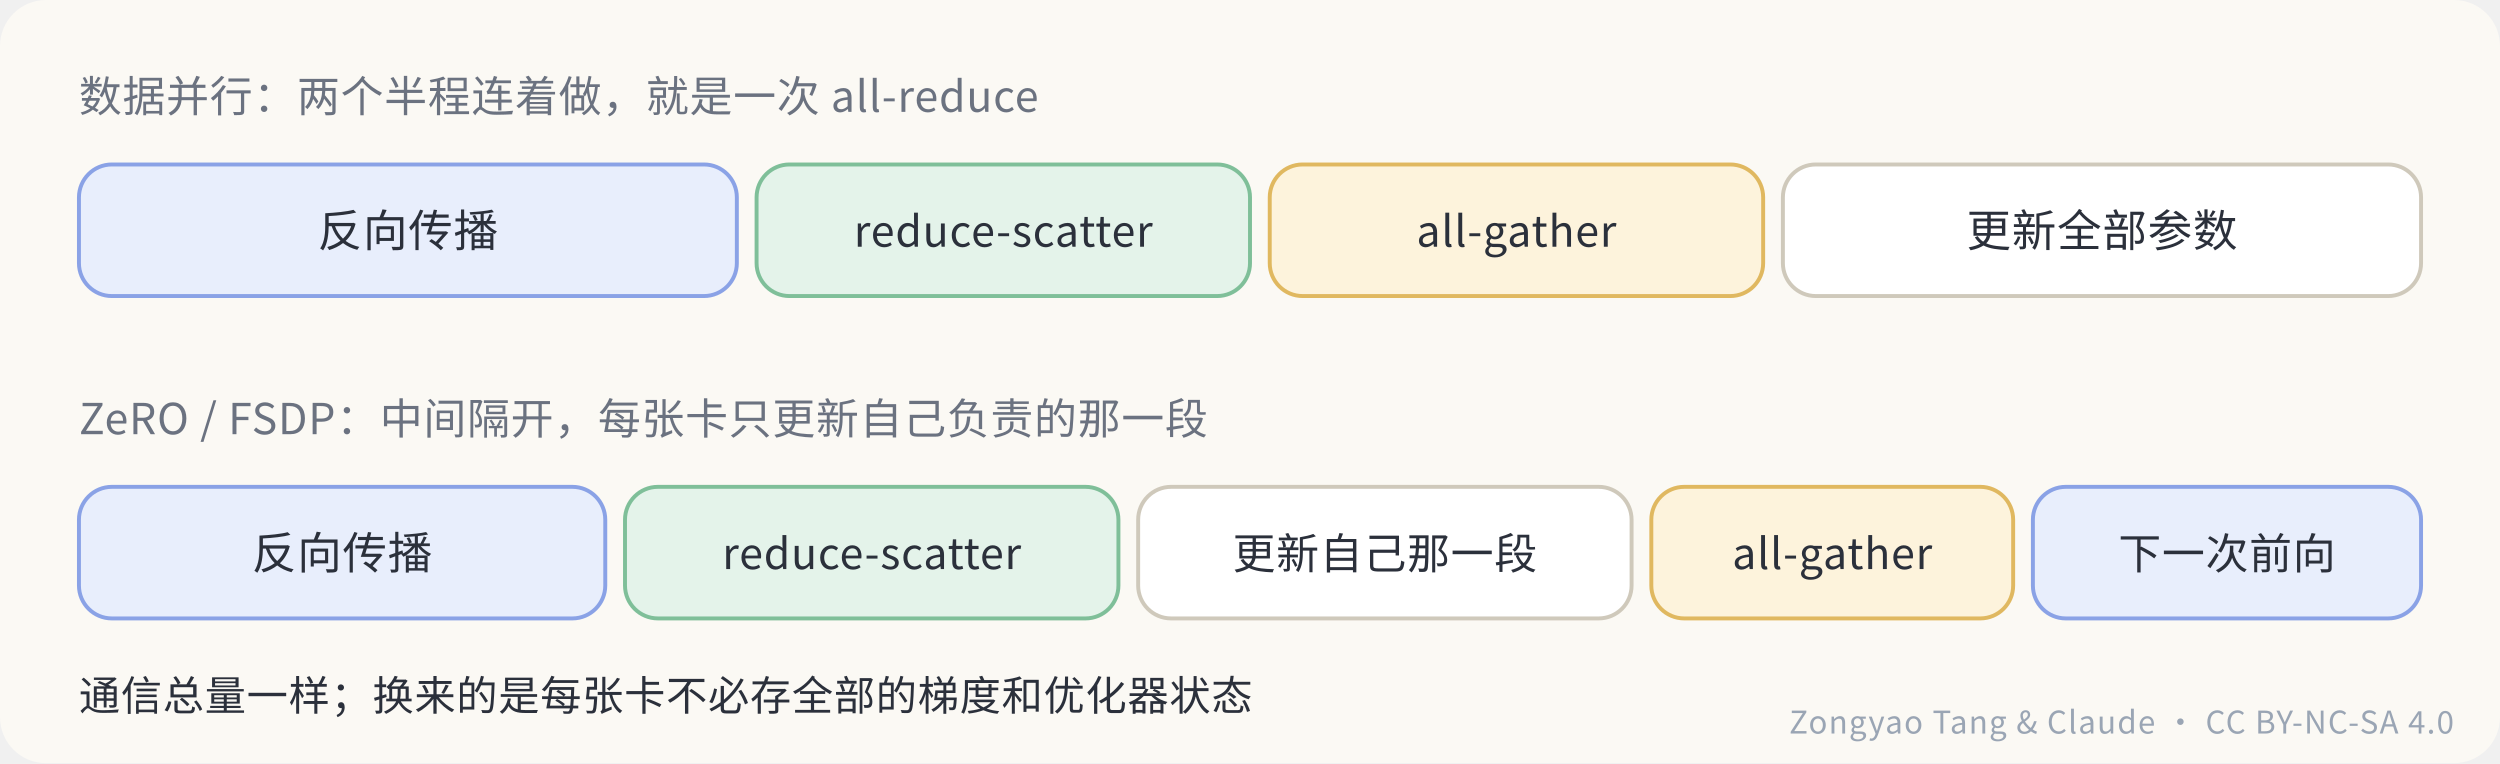
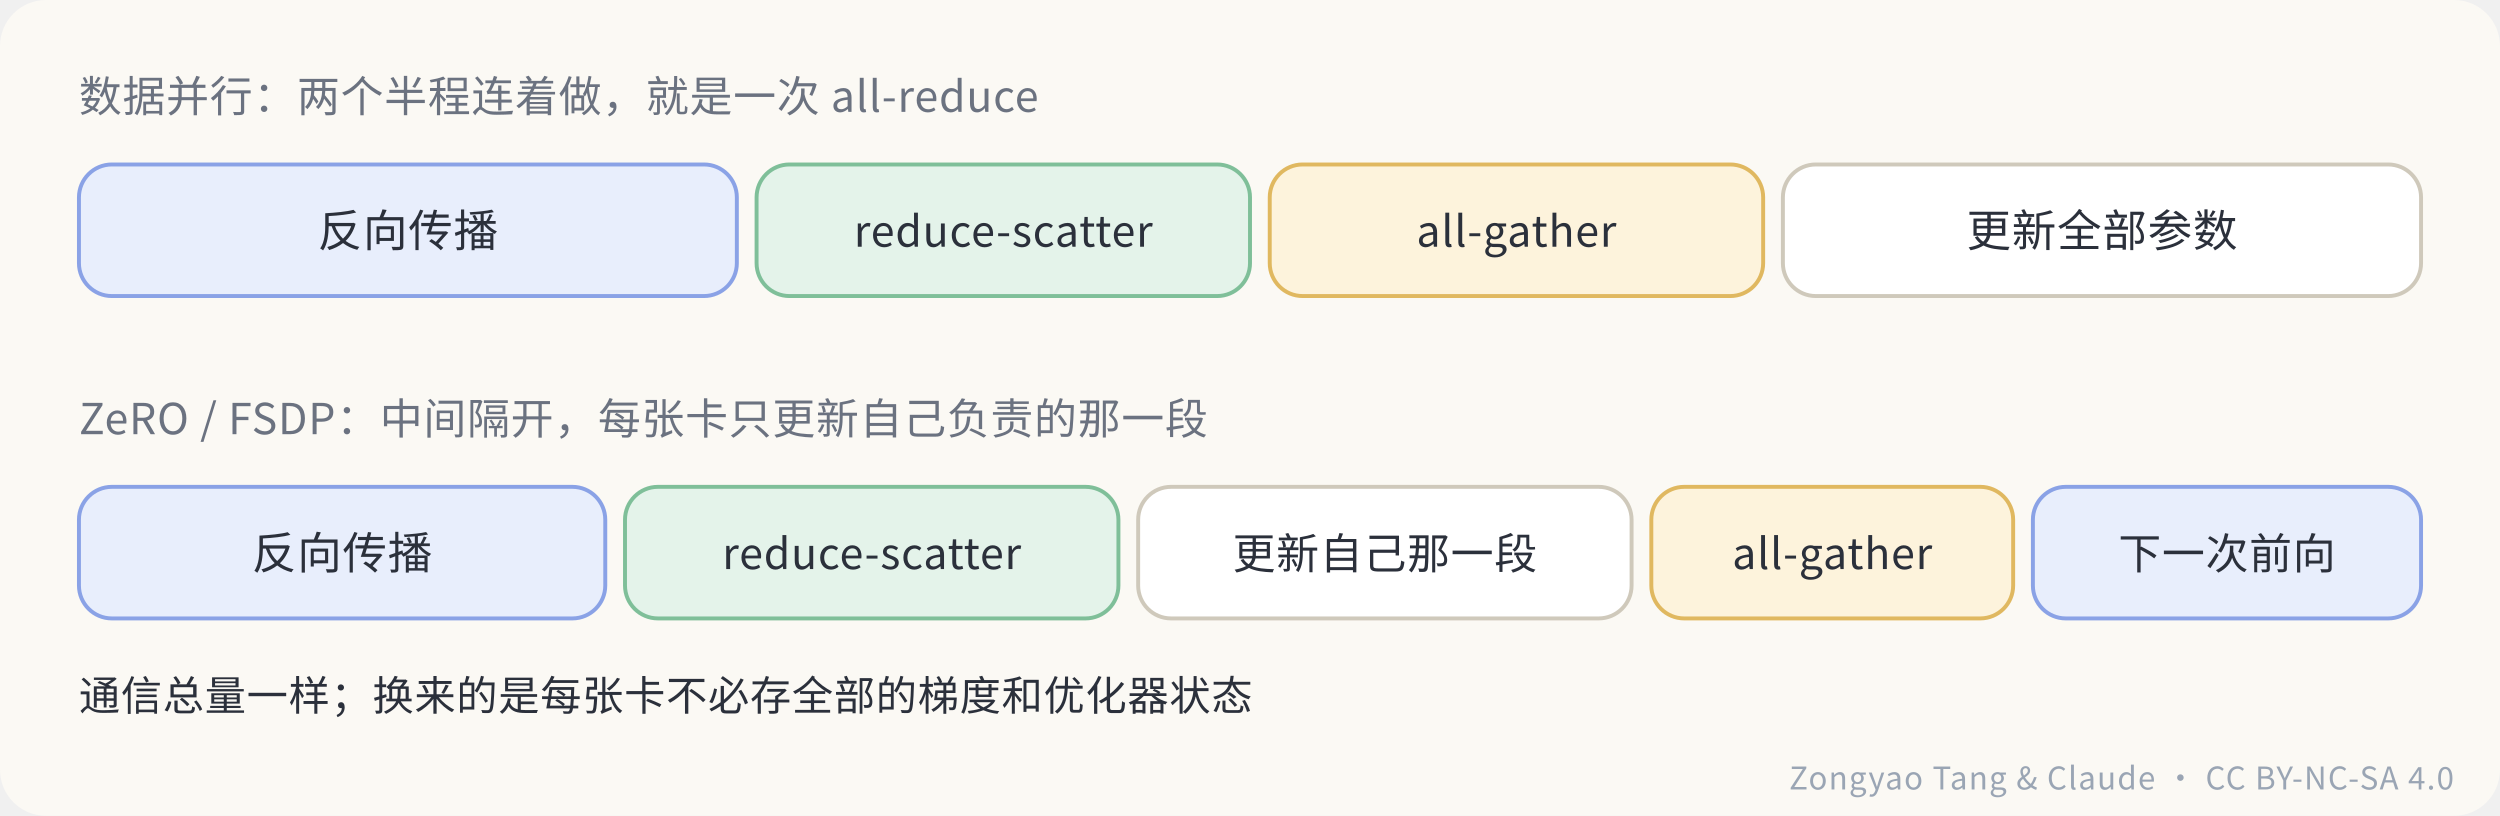
- <svg xmlns="http://www.w3.org/2000/svg" viewBox="0 0 760 232" width="760" height="232" font-family="'PingFang SC','Noto Sans CJK SC','Source Han Sans SC','Hiragino Sans GB','Microsoft YaHei',sans-serif" role="img" aria-label="all-reduce 拆成两个半程">
+ <svg xmlns="http://www.w3.org/2000/svg" viewBox="0 0 760 248" width="760" height="248" font-family="'PingFang SC','Noto Sans CJK SC','Source Han Sans SC','Hiragino Sans GB','Microsoft YaHei',sans-serif" role="img" aria-label="all-reduce 拆成两个半程">
  <defs>
    <marker id="tip" viewBox="0 0 10 10" refX="9" refY="5" markerWidth="7" markerHeight="7" orient="auto-start-reverse">
      <path d="M0 0 L10 5 L0 10 z" fill="#6b7280" />
    </marker>
  </defs>
-   <rect width="760" height="232" rx="14" fill="#fbf9f4" />
+   <rect width="760" height="248" rx="14" fill="#fbf9f4" />
  <text x="24" y="34" font-size="13" fill="#6b7280" font-weight="400" text-anchor="start" letter-spacing=".02em">数据并行：两个半程连着做，就是一次 all-reduce</text>
  <rect x="24" y="50" width="200" height="40" rx="10" fill="#e8eefc" stroke="#8aa2e6" stroke-width="1.2" />
  <text x="124.0" y="75.0" font-size="13.5" fill="#2b303b" font-weight="500" text-anchor="middle" letter-spacing=".02em">反向传播</text>
  <rect x="230" y="50" width="150" height="40" rx="10" fill="#e4f3ea" stroke="#7fbf99" stroke-width="1.2" />
  <text x="305.0" y="75.0" font-size="13" fill="#2b303b" font-weight="500" text-anchor="middle" letter-spacing=".02em">reduce-scatter</text>
  <rect x="386" y="50" width="150" height="40" rx="10" fill="#fdf3dc" stroke="#e0b860" stroke-width="1.2" />
  <text x="461.0" y="75.0" font-size="13" fill="#2b303b" font-weight="500" text-anchor="middle" letter-spacing=".02em">all-gather</text>
  <rect x="542" y="50" width="194" height="40" rx="10" fill="#ffffff" stroke="#cfc9bb" stroke-width="1.2" />
  <text x="639.0" y="75.0" font-size="13.5" fill="#2b303b" font-weight="500" text-anchor="middle" letter-spacing=".02em">更新全部参数</text>
  <text x="24" y="132" font-size="13" fill="#6b7280" font-weight="400" text-anchor="start" letter-spacing=".02em">ZeRO / FSDP：中间隔开，每张卡只更新自己负责的那一段</text>
  <rect x="24" y="148" width="160" height="40" rx="10" fill="#e8eefc" stroke="#8aa2e6" stroke-width="1.2" />
  <text x="104.0" y="173.0" font-size="13.5" fill="#2b303b" font-weight="500" text-anchor="middle" letter-spacing=".02em">反向传播</text>
  <rect x="190" y="148" width="150" height="40" rx="10" fill="#e4f3ea" stroke="#7fbf99" stroke-width="1.2" />
  <text x="265.0" y="173.0" font-size="13" fill="#2b303b" font-weight="500" text-anchor="middle" letter-spacing=".02em">reduce-scatter</text>
  <rect x="346" y="148" width="150" height="40" rx="10" fill="#ffffff" stroke="#cfc9bb" stroke-width="1.2" />
  <text x="421.0" y="173.0" font-size="13" fill="#2b303b" font-weight="500" text-anchor="middle" letter-spacing=".02em">更新自己那一段</text>
  <rect x="502" y="148" width="110" height="40" rx="10" fill="#fdf3dc" stroke="#e0b860" stroke-width="1.2" />
  <text x="557.0" y="173.0" font-size="13" fill="#2b303b" font-weight="500" text-anchor="middle" letter-spacing=".02em">all-gather</text>
  <rect x="618" y="148" width="118" height="40" rx="10" fill="#e8eefc" stroke="#8aa2e6" stroke-width="1.2" />
  <text x="677.0" y="173.0" font-size="13" fill="#2b303b" font-weight="500" text-anchor="middle" letter-spacing=".02em">下一次前向</text>
  <text x="24" y="216" font-size="12.5" fill="#2b303b" font-weight="400" text-anchor="start" letter-spacing=".02em">通信总量一样；换来的是每张卡不必存全部的梯度和优化器状态</text>
-   <text x="746" y="223" font-size="9.5" fill="#9AA5B4" text-anchor="end" letter-spacing=".04em">Zongyao Tang &amp; Claude · CC BY-NC-SA 4.0</text>
+   <text x="746" y="240" font-size="9.5" fill="#9AA5B4" text-anchor="end" letter-spacing=".04em">Zongyao Tang &amp; Claude · CC BY-NC-SA 4.0</text>
</svg>
